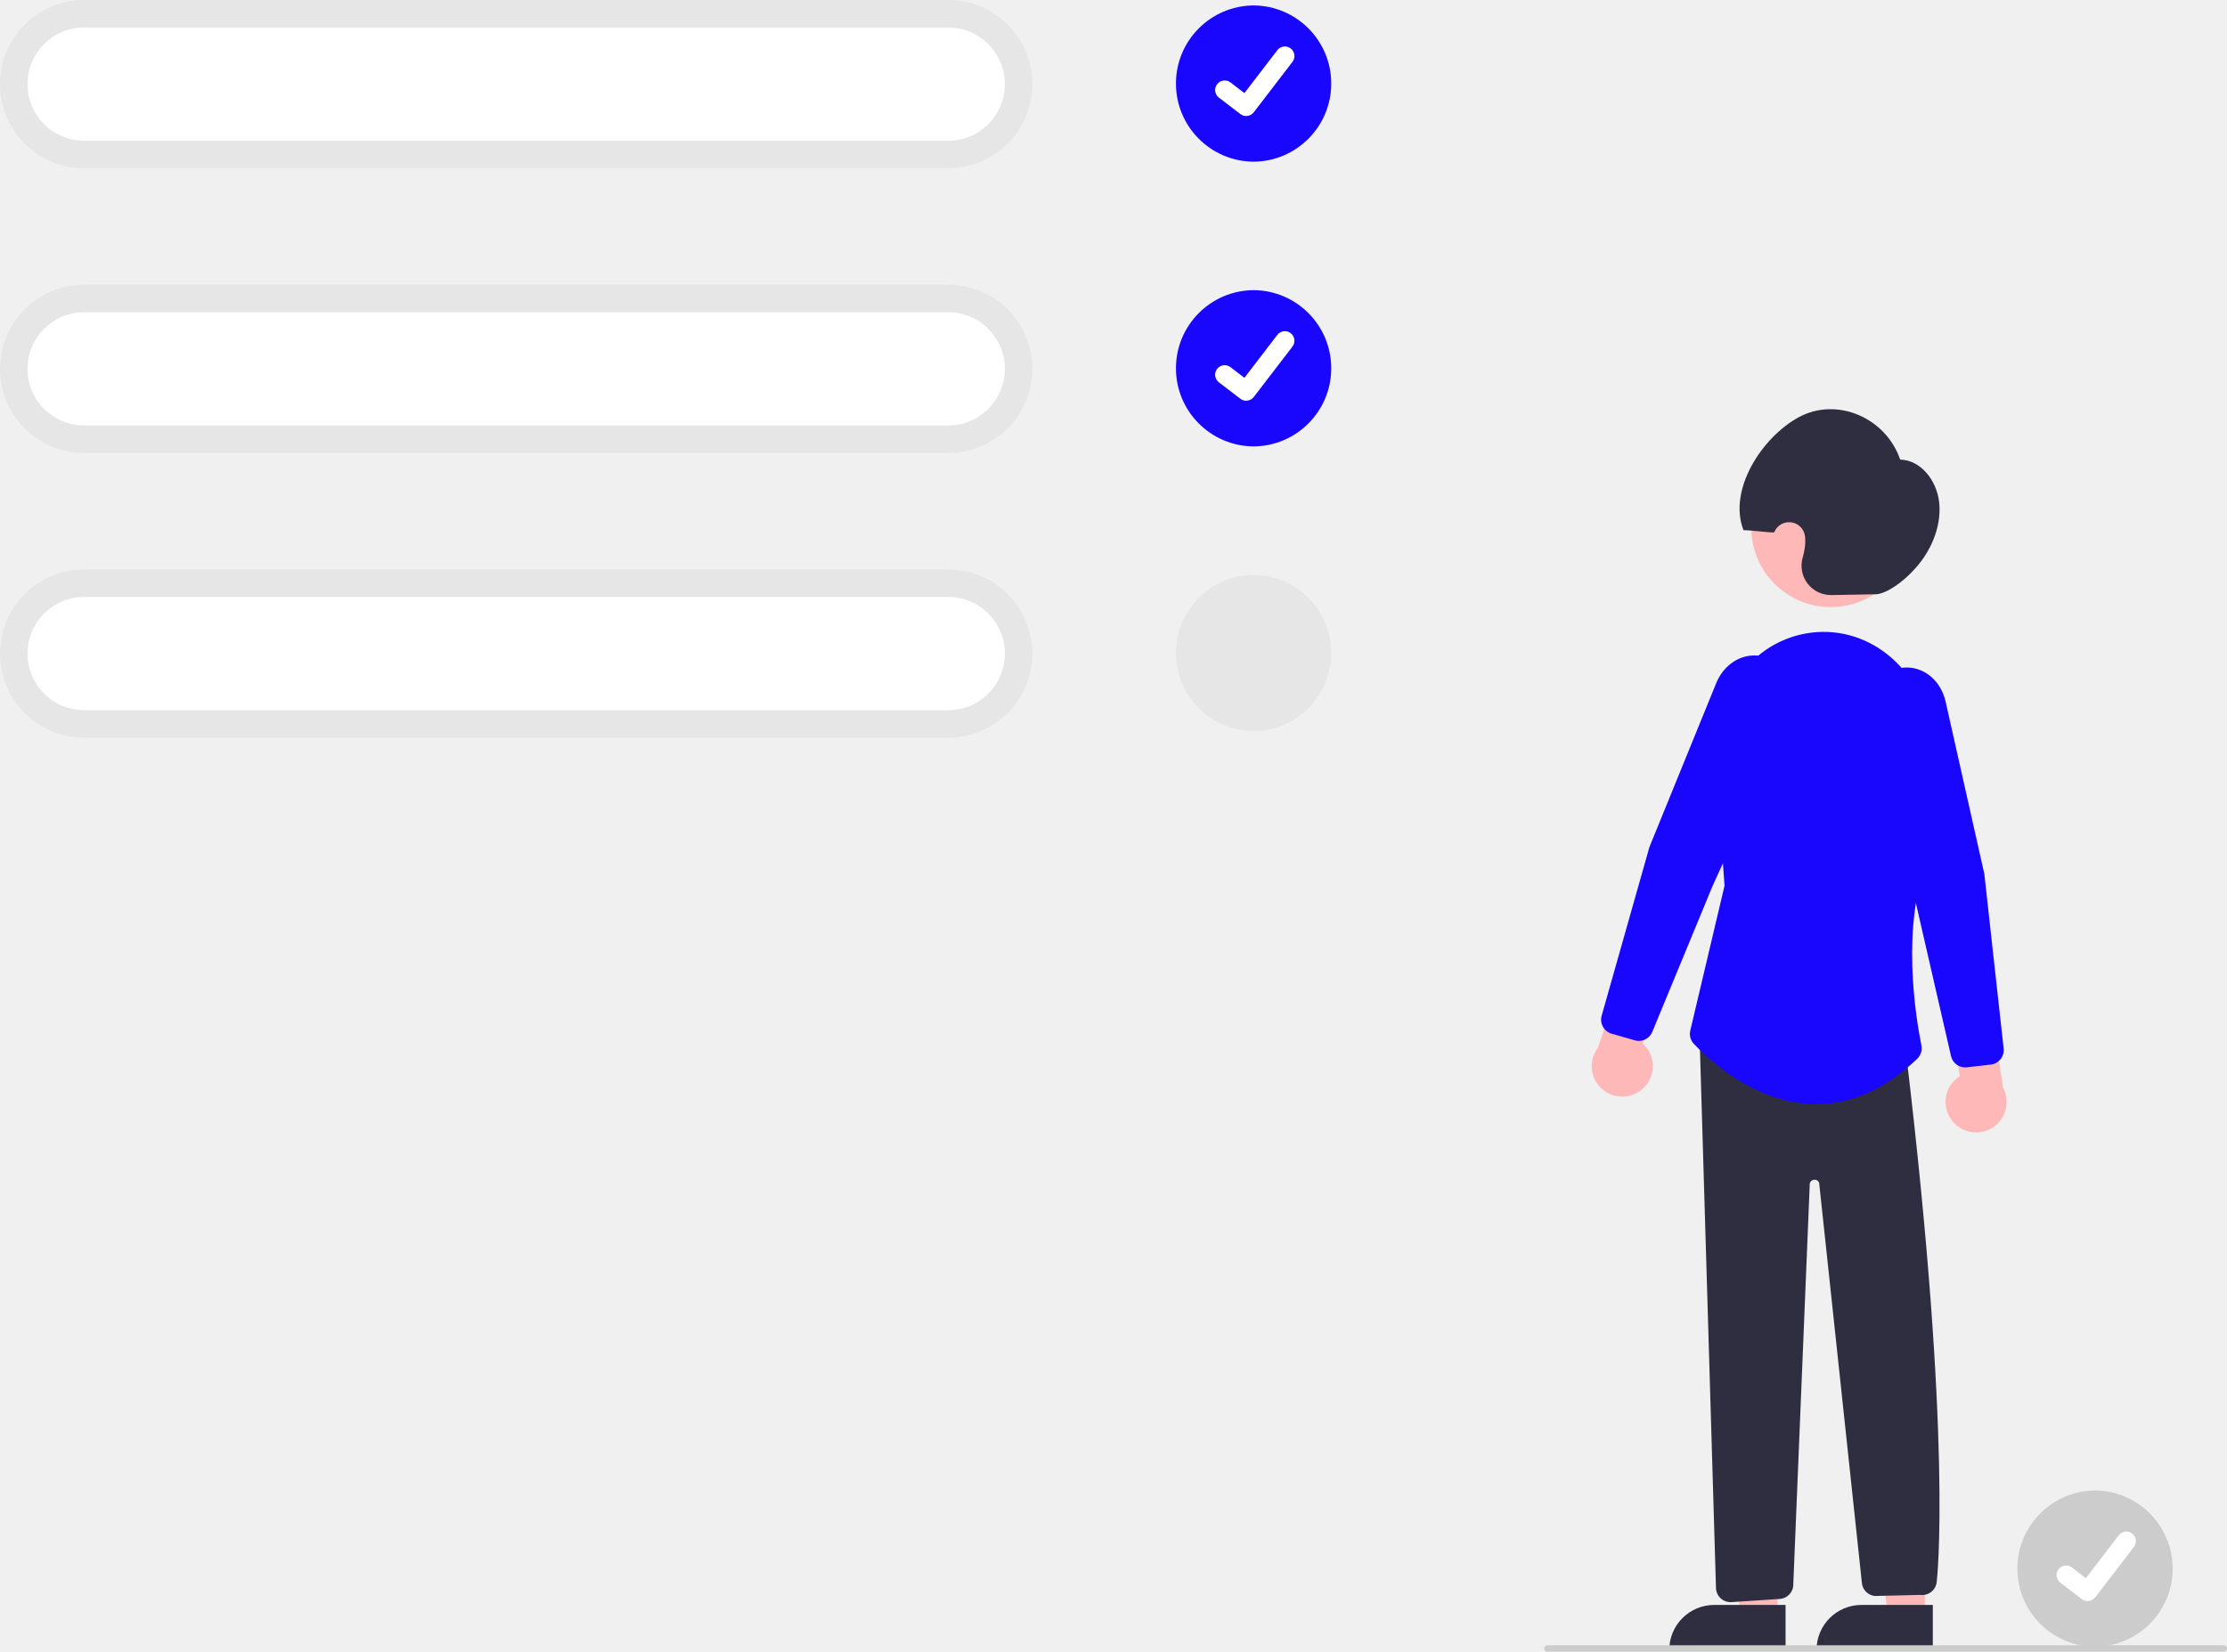
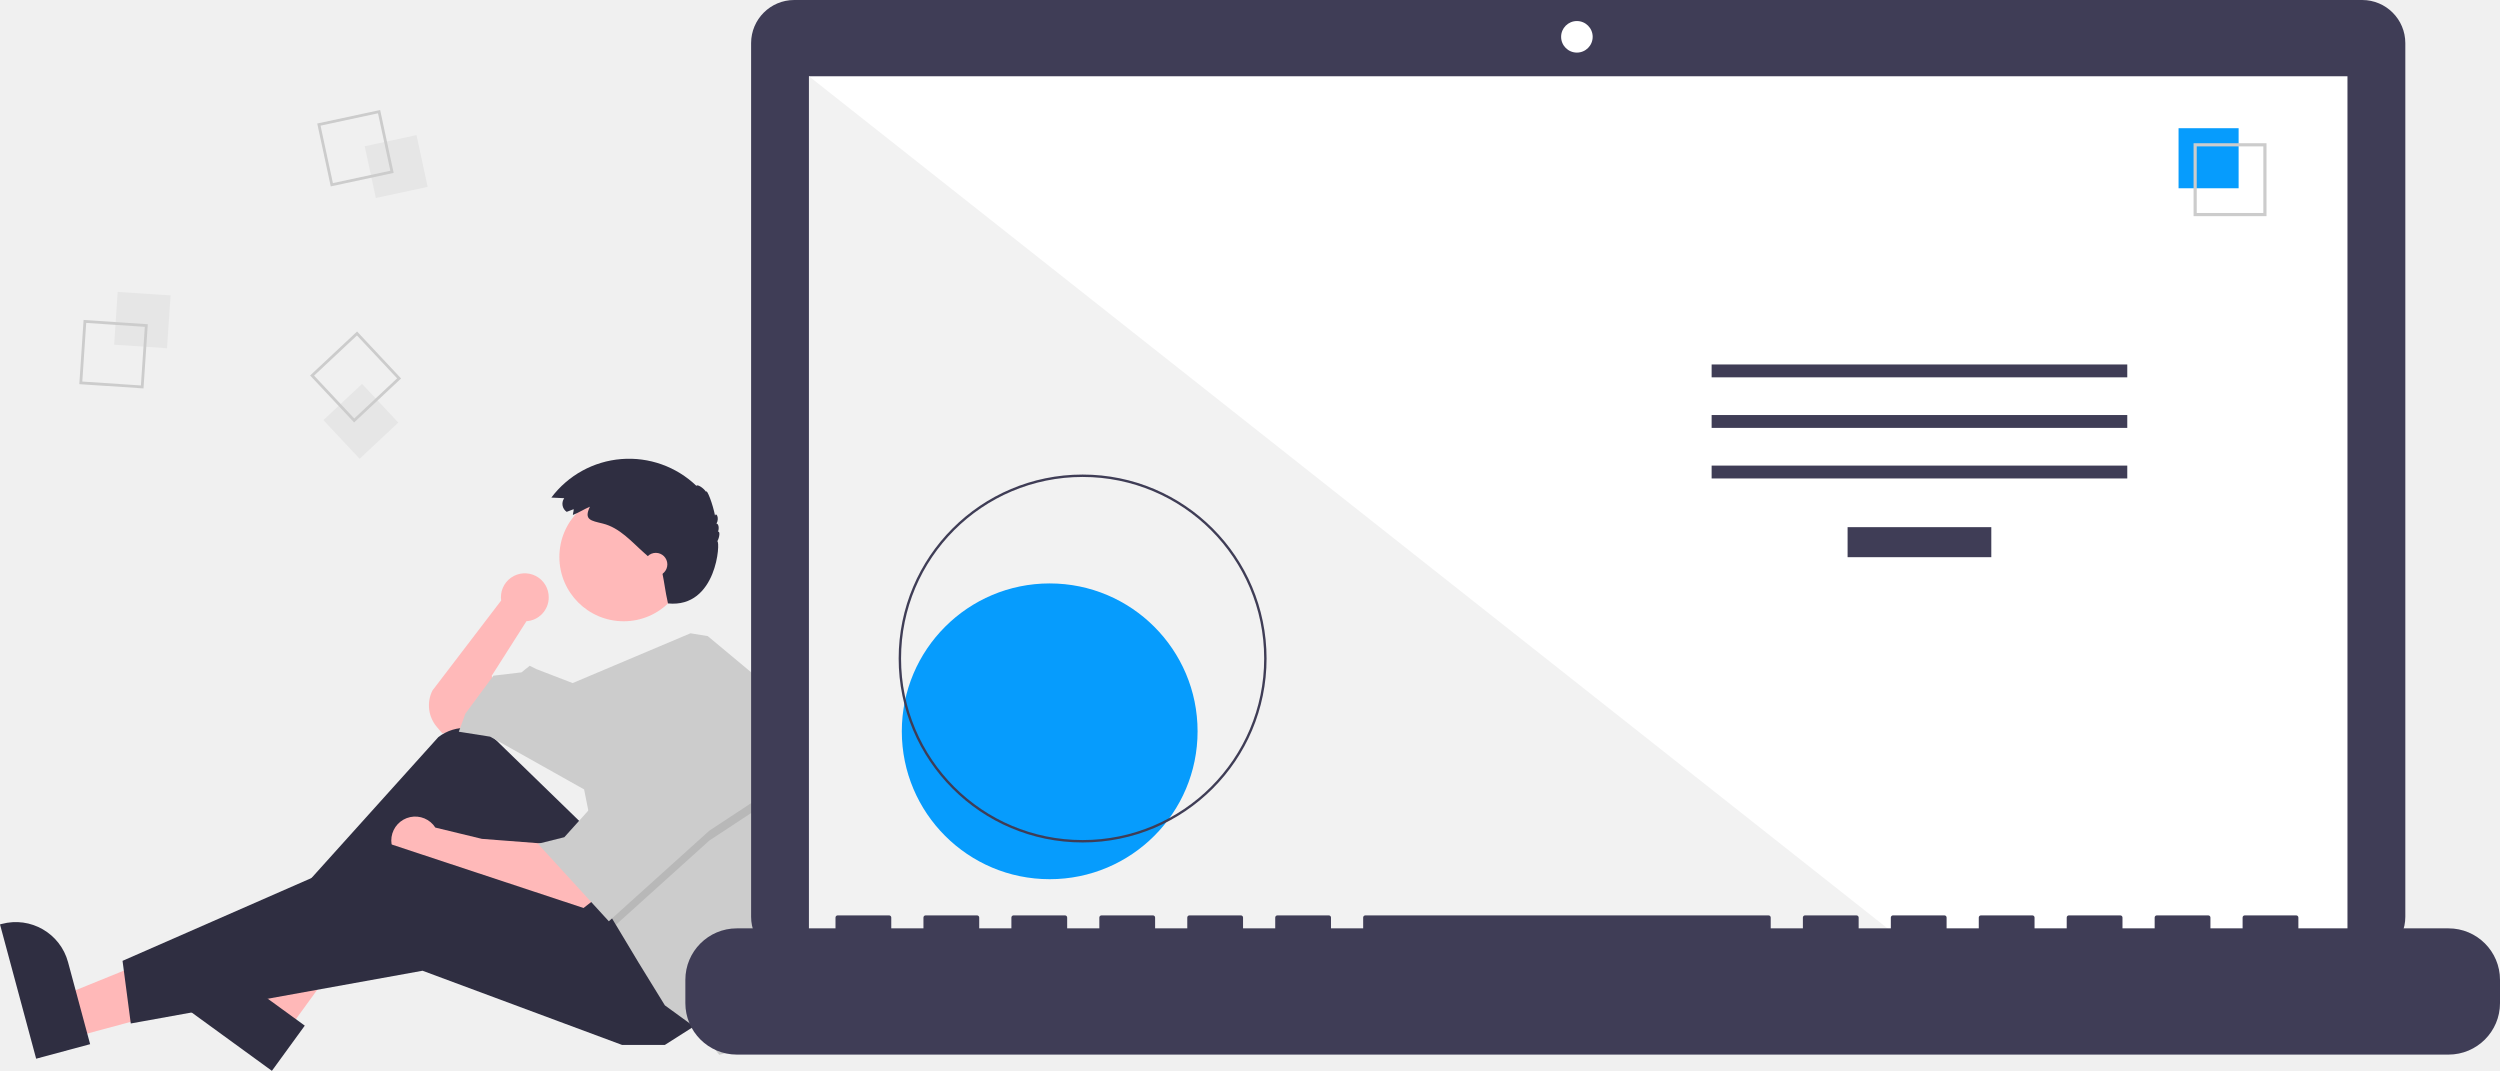
- <svg xmlns="http://www.w3.org/2000/svg" id="f9966515-f79a-4354-a0fc-c22822ae3a36" data-name="Layer 1" width="688.134" height="510.5" viewBox="0 0 688.134 510.5">
-   <path d="M903.287,655.431a24.146,24.146,0,0,0-0,48.291h0a24.146,24.146,0,0,0,0-48.291Z" transform="translate(-255.9331 -194.75)" fill="#ccc" />
-   <path id="eddccf5f-d02a-4888-86ae-be237287dc7c" data-name="Path 395" d="M900.996,689.605a2.93,2.93,0,0,1-1.763-.586l-.032-.024-6.64-5.079a2.951,2.951,0,1,1,3.591-4.684l4.301,3.298L910.617,669.271a2.95,2.95,0,0,1,4.135-.546l.001.001-.063.088.065-.088a2.953,2.953,0,0,1,.546,4.136L903.346,688.45a2.951,2.951,0,0,1-2.347,1.151Z" transform="translate(-255.9331 -194.75)" fill="#fff" />
-   <polygon points="594.783 499.316 583.351 499.315 577.915 455.219 594.787 455.221 594.783 499.316" fill="#ffb8b8" />
-   <path d="M575.185,496.048h22.048a0,0,0,0,1,0,0V509.93a0,0,0,0,1,0,0H561.303a0,0,0,0,1,0,0v0A13.882,13.882,0,0,1,575.185,496.048Z" fill="#2f2e41" />
-   <polygon points="549.283 499.316 537.851 499.315 532.415 455.219 549.287 455.221 549.283 499.316" fill="#ffb8b8" />
-   <path d="M529.685,496.048h22.048a0,0,0,0,1,0,0V509.93a0,0,0,0,1,0,0H515.803a0,0,0,0,1,0,0v0A13.882,13.882,0,0,1,529.685,496.048Z" fill="#2f2e41" />
-   <path d="M859.523,541.616a9.377,9.377,0,0,1,1.976-14.242l-3.541-21.133,12.318-5.284,4.581,29.915a9.428,9.428,0,0,1-15.334,10.745Z" transform="translate(-255.9331 -194.75)" fill="#ffb8b8" />
-   <path d="M763.085,531.63a9.377,9.377,0,0,0,.404-14.373l6.984-20.258-11.276-7.246-9.46,28.747A9.428,9.428,0,0,0,763.085,531.63Z" transform="translate(-255.9331 -194.75)" fill="#ffb8b8" />
-   <circle cx="565.702" cy="163.08" r="24.561" fill="#ffb8b8" />
-   <path d="M762.326,516.474a4.502,4.502,0,0,1-1.245-.176l-7.159-2.055a4.508,4.508,0,0,1-3.088-5.551l14.774-52.162,20.602-50.575c2.049-5.028,6.329-8.325,11.17-8.605a11.446,11.446,0,0,1,10.778,6.277h0a15.621,15.621,0,0,1,.357,13.771l-23.417,51.21-18.616,45.084A4.498,4.498,0,0,1,762.326,516.474Z" transform="translate(-255.9331 -194.75)" fill="#1906fd" />
-   <path d="M835.495,378.427l-13.647.243a9.074,9.074,0,0,1-8.896-11.59,21.127,21.127,0,0,0,.656-3.013,15.225,15.225,0,0,0,.09-3.354,4.952,4.952,0,0,0-9.554-1.408v0c-2.295.033-7.183-.715-9.478-.683-4.872-12.49,5.745-28.833,17.174-34.972,11.651-6.258,26.775.109,31.241,13.152,6.198.111,11.235,6.225,12.033,13.106s-2.032,14.067-6.363,19.342S838.734,378.369,835.495,378.427Z" transform="translate(-255.9331 -194.75)" fill="#2f2e41" />
-   <path d="M790.637,689.949a4.515,4.515,0,0,1-4.461-4.01L781.113,515.704l63.787,4.541.049.41c14.415,120.663,9.487,162.432,9.436,162.839a4.498,4.498,0,0,1-5.075,4.203l-14.097.338a4.498,4.498,0,0,1-3.989-4.296L818.052,560.439a1.406,1.406,0,0,0-1.466-1.056,1.463,1.463,0,0,0-1.439,1.177l-5.089,123.704a4.481,4.481,0,0,1-4.041,4.67l-14.932.993A4.459,4.459,0,0,1,790.637,689.949Z" transform="translate(-255.9331 -194.75)" fill="#2f2e41" />
-   <path d="M817.106,536.045c-.382,0-.762-.006-1.145-.018-18.342-.552-32.692-14.429-36.653-18.669a4.478,4.478,0,0,1-1.081-4.097l10.581-44.764-2.807-38.917a38.369,38.369,0,0,1,10.506-29.633,31.663,31.663,0,0,1,24.386-9.866c17.855.852,31.941,16.812,32.069,36.333.198,30.235-.693,32.312-.985,32.995-8.911,20.797-4.044,49.989-2.34,58.441a4.516,4.516,0,0,1-1.337,4.188C838.499,531.335,828.009,536.044,817.106,536.045Z" transform="translate(-255.9331 -194.75)" fill="#1906fd" />
-   <path d="M863.171,524.666a4.497,4.497,0,0,1-4.38-3.494L847.874,473.615l-14.631-54.357a15.621,15.621,0,0,1,2.627-13.522,11.456,11.456,0,0,1,11.667-4.41c4.729,1.076,8.405,5.035,9.595,10.333l11.955,53.229,5.962,53.941a4.509,4.509,0,0,1-3.963,4.965l-7.4.844A4.487,4.487,0,0,1,863.171,524.666Z" transform="translate(-255.9331 -194.75)" fill="#1906fd" />
-   <path d="M548.933,246.75h-267a26,26,0,0,1,0-52h267a26,26,0,0,1,0,52Z" transform="translate(-255.9331 -194.75)" fill="#e6e6e6" />
-   <path d="M281.933,203.25a17.5,17.5,0,0,0,0,35h267a17.5,17.5,0,0,0,0-35Z" transform="translate(-255.9331 -194.75)" fill="#fff" />
-   <path d="M643.287,196.431a24.146,24.146,0,0,0-0,48.291h0a24.146,24.146,0,0,0,0-48.291Z" transform="translate(-255.9331 -194.75)" fill="#1906fd" />
-   <path id="ad0a0ef9-b94e-459b-a18b-5e864c4f85bd" data-name="Path 395" d="M640.996,230.605a2.93,2.93,0,0,1-1.763-.586l-.032-.024-6.64-5.079a2.951,2.951,0,1,1,3.591-4.684l4.301,3.298,10.163-13.259a2.95,2.95,0,0,1,4.135-.546l.001.001-.063.088.065-.088a2.953,2.953,0,0,1,.546,4.136L643.346,229.45a2.951,2.951,0,0,1-2.347,1.151Z" transform="translate(-255.9331 -194.75)" fill="#fff" />
-   <path d="M548.933,334.75h-267a26,26,0,0,1,0-52h267a26,26,0,0,1,0,52Z" transform="translate(-255.9331 -194.75)" fill="#e6e6e6" />
-   <path d="M281.933,291.25a17.5,17.5,0,0,0,0,35h267a17.5,17.5,0,0,0,0-35Z" transform="translate(-255.9331 -194.75)" fill="#fff" />
-   <path d="M643.287,284.431a24.146,24.146,0,0,0-0,48.291h0a24.146,24.146,0,0,0,0-48.291Z" transform="translate(-255.9331 -194.75)" fill="#1906fd" />
-   <path id="b52aca83-db19-4a50-956a-5cae2a617b83" data-name="Path 395" d="M640.996,318.605a2.93,2.93,0,0,1-1.763-.586l-.032-.024-6.64-5.079a2.951,2.951,0,1,1,3.591-4.684l4.301,3.298,10.163-13.259a2.95,2.95,0,0,1,4.135-.546l.001.001-.063.088.065-.088a2.953,2.953,0,0,1,.546,4.136L643.346,317.45a2.951,2.951,0,0,1-2.347,1.151Z" transform="translate(-255.9331 -194.75)" fill="#fff" />
-   <path d="M548.933,422.75h-267a26,26,0,0,1,0-52h267a26,26,0,0,1,0,52Z" transform="translate(-255.9331 -194.75)" fill="#e6e6e6" />
-   <path d="M281.933,379.25a17.5,17.5,0,0,0,0,35h267a17.5,17.5,0,0,0,0-35Z" transform="translate(-255.9331 -194.75)" fill="#fff" />
-   <path d="M643.287,372.431a24.146,24.146,0,0,0-0,48.291h0a24.146,24.146,0,0,0,0-48.291Z" transform="translate(-255.9331 -194.75)" fill="#e6e6e6" />
-   <path d="M943.067,705.25h-209a1,1,0,0,1,0-2h209a1,1,0,0,1,0,2Z" transform="translate(-255.9331 -194.75)" fill="#ccc" />
+ <svg xmlns="http://www.w3.org/2000/svg" id="ba230943-1bdb-4bd0-9561-c7824586c7f7" data-name="Layer 1" width="1019.484" height="436.681" viewBox="0 0 1019.484 436.681">
+   <path d="M314.028,475.274a9.751,9.751,0,1,0-19.407,1.282l-28.014,36.686a13.583,13.583,0,0,0,1.836,14.914l2.198,2.564,10.083-2.017,11.428-10.083L290.806,507.192l14.117-22.183-.018-.016A9.743,9.743,0,0,0,314.028,475.274Z" transform="translate(-90.2579 -231.6594)" fill="#ffb9b9" />
+   <polygon points="30.041 422.968 25.468 405.984 88.8 380.265 95.549 405.331 30.041 422.968" fill="#ffb8b8" />
+   <path d="M105.002,663.391,90.258,608.629l.693-.187a22.075,22.075,0,0,1,27.054,15.575l0.0.001L127.01,657.466Z" transform="translate(-90.2579 -231.6594)" fill="#2f2e41" />
+   <polygon points="117.278 420.254 103.054 409.91 136.185 350.121 157.179 365.388 117.278 420.254" fill="#ffb8b8" />
+   <path d="M201.137,668.341,155.271,634.985l.422-.58a22.075,22.075,0,0,1,30.835-4.87l.001.001L214.542,649.908Z" transform="translate(-90.2579 -231.6594)" fill="#2f2e41" />
+   <path d="M328.45,568.364l-35.795-34.773a18.076,18.076,0,0,0-23.668-1.322L201.401,607.352l6.05,9.411L271.984,573.069l43.694,57.139,41.678-20.838Z" transform="translate(-90.2579 -231.6594)" fill="#2f2e41" />
+   <path d="M312.989,575.758l-26.217-2.017-18.986-4.603a9.753,9.753,0,1,0-1.85,12.656l-.003.014,11.428,4.706,49.072,16.806,6.05-4.706Z" transform="translate(-90.2579 -231.6594)" fill="#ffb9b9" />
+   <polygon points="285.92 416.699 271.131 426.11 253.653 426.11 172.315 395.86 53.332 417.371 49.971 391.826 158.871 344.099 254.326 375.693 285.92 416.699" fill="#2f2e41" />
+   <circle cx="254.326" cy="227.132" r="26.217" fill="#ffb9b9" />
+   <path d="M412.417,563.463a150.631,150.631,0,0,1-7.388,46.592l-1.963,6.037-9.411,43.022-10.083,2.689-7.394-9.411-14.789-10.755L350.634,624.158,341.411,608.791l-2.877-4.8-10.083-50.416-38.317-21.511-12.772-2.017,2.689-7.394,11.428-15.461L302.906,505.847l3.361-2.689,2.689,1.344,14.823,5.71,48.057-20.304,7.031,1.15L403.067,511.225A150.499,150.499,0,0,1,412.417,563.463Z" transform="translate(-90.2579 -231.6594)" fill="#ccc" />
+   <polygon points="314.825 325.949 289.281 342.754 251.153 377.131 248.276 372.332 240.209 331.999 242.226 331.999 263.065 293.683 314.825 325.949" opacity="0.1" style="isolation:isolate" />
+   <polygon points="263.065 289.649 242.226 327.965 230.126 341.41 219.371 344.099 248.276 375.693 289.281 338.721 314.825 321.915 263.065 289.649" fill="#ccc" />
+   <path d="M324.193,439.299l-2.841,1.093a3.965,3.965,0,0,1-1.06-5.507q.023-.034.047-.067l-5.249-.246a39.637,39.637,0,0,1,59.173-4.77c.239-.823,2.844.778,3.908,2.402.357-1.339,2.8,5.135,3.664,9.712.4-1.524,1.938.936.591,3.297.854-.125,1.239,2.059.578,3.276.934-.439.777,2.169-.236,3.911,1.333-.118-.114,27.331-20.114,25.331-1.392-6.397-1-6-2.64-14.226-.763-.81-1.599-1.548-2.433-2.284l-4.513-3.983c-5.247-4.632-10.021-10.348-17.011-12.08-4.804-1.19-7.841-1.458-5.223-6.872-2.365.987-4.574,2.455-6.961,3.372C323.905,440.902,324.239,440.055,324.193,439.299Z" transform="translate(-90.2579 -231.6594)" fill="#2f2e41" />
+   <circle cx="267.434" cy="230.157" r="4.706" fill="#ffb9b9" />
+   <rect x="137.514" y="351.376" width="21.61" height="21.61" transform="translate(-313.1754 254.4458) rotate(-86.18992)" fill="#e6e6e6" style="isolation:isolate" />
+   <path d="M124.344,362.131l26.183,1.744-1.744,26.183-26.183-1.744Zm24.969,2.806-23.906-1.592-1.592,23.906,23.906,1.592Z" transform="translate(-90.2579 -231.6594)" fill="#ccc" />
+   <rect x="241.009" y="288.772" width="21.61" height="21.61" transform="translate(-147.5724 -172.0746) rotate(-12.12675)" fill="#e6e6e6" style="isolation:isolate" />
+   <path d="M245.278,276.51l5.513,25.655-25.655,5.513-5.513-25.655Zm4.157,24.779-5.033-23.424-23.424,5.033,5.033,23.424Z" transform="translate(-90.2579 -231.6594)" fill="#ccc" />
+   <rect x="226.603" y="392.674" width="21.61" height="21.61" transform="translate(-301.9456 39.64172) rotate(-43.12712)" fill="#e6e6e6" style="isolation:isolate" />
+   <path d="M253.815,385.997,234.663,403.935l-17.939-19.152,19.152-17.939Zm-19.099,16.326,17.486-16.379-16.379-17.486-17.486,16.379Z" transform="translate(-90.2579 -231.6594)" fill="#ccc" />
+   <path d="M1053.535,231.659H414.152a17.598,17.598,0,0,0-17.599,17.598v356.252a17.599,17.599,0,0,0,17.599,17.599H1053.535a17.599,17.599,0,0,0,17.599-17.599V249.258a17.599,17.599,0,0,0-17.599-17.598Z" transform="translate(-90.2579 -231.6594)" fill="#3f3d56" />
+   <rect x="329.89" y="31.101" width="627.391" height="353.913" fill="#fff" />
+   <circle cx="643.049" cy="15.014" r="6.435" fill="#fff" />
+   <polygon points="777.858 385.015 329.89 385.015 329.89 31.102 777.858 385.015" fill="#f2f2f2" style="isolation:isolate" />
+   <circle cx="428.058" cy="298.224" r="60.307" fill="#069cfd" />
+   <path d="M531.741,575.21a75.016,75.016,0,1,1,75.016-75.016A75.016,75.016,0,0,1,531.741,575.21Zm0-149.051A74.035,74.035,0,1,0,605.776,500.194a74.035,74.035,0,0,0-74.035-74.035Z" transform="translate(-90.2579 -231.6594)" fill="#3f3d56" />
+   <rect x="753.437" y="214.97" width="58.605" height="12.246" fill="#3f3d56" />
+   <rect x="697.991" y="148.627" width="169.497" height="5.248" fill="#3f3d56" />
+   <rect x="697.991" y="169.246" width="169.497" height="5.248" fill="#3f3d56" />
+   <rect x="697.991" y="189.866" width="169.497" height="5.248" fill="#3f3d56" />
+   <rect x="888.401" y="52.282" width="24.492" height="24.492" fill="#069cfd" />
+   <path d="M1014.522,319.804h-29.74v-29.74h29.74Zm-28.447-1.293h27.154V291.357H986.075Z" transform="translate(-90.2579 -231.6594)" fill="#ccc" />
+   <path d="M1088.749,610.239h-61.229v-4.412a.875.875,0,0,0-.875-.875h-20.993a.875.875,0,0,0-.875.875v4.412H991.657v-4.412a.875.875,0,0,0-.875-.875H969.789a.875.875,0,0,0-.875.875h0v4.412H955.794v-4.412a.875.875,0,0,0-.875-.875h-20.993a.875.875,0,0,0-.875.875h0v4.412H919.931v-4.412a.875.875,0,0,0-.875-.875H898.064a.875.875,0,0,0-.875.875v4.412H884.068v-4.412a.875.875,0,0,0-.875-.875H862.201a.875.875,0,0,0-.875.875h0v4.412H848.205v-4.412a.875.875,0,0,0-.875-.875H826.338a.875.875,0,0,0-.875.875h0v4.412H812.343v-4.412a.875.875,0,0,0-.875-.875H647.023a.875.875,0,0,0-.875.875h0v4.412H633.028v-4.412a.875.875,0,0,0-.875-.875H611.161a.875.875,0,0,0-.875.875h0v4.412h-13.121v-4.412a.875.875,0,0,0-.875-.875h-20.993a.875.875,0,0,0-.875.875h0v4.412H561.302v-4.412a.875.875,0,0,0-.875-.875H539.435a.875.875,0,0,0-.875.875h0v4.412H525.44v-4.412a.875.875,0,0,0-.875-.875H503.572a.875.875,0,0,0-.875.875h0v4.412h-13.121v-4.412a.875.875,0,0,0-.875-.875H467.709a.875.875,0,0,0-.875.875v4.412H453.714v-4.412a.875.875,0,0,0-.875-.875H431.846a.875.875,0,0,0-.875.875h0v4.412H390.735A20.993,20.993,0,0,0,369.742,631.232v9.492A20.993,20.993,0,0,0,390.735,661.717h698.014a20.993,20.993,0,0,0,20.993-20.993V631.232A20.993,20.993,0,0,0,1088.749,610.239Z" transform="translate(-90.2579 -231.6594)" fill="#3f3d56" />
</svg>
